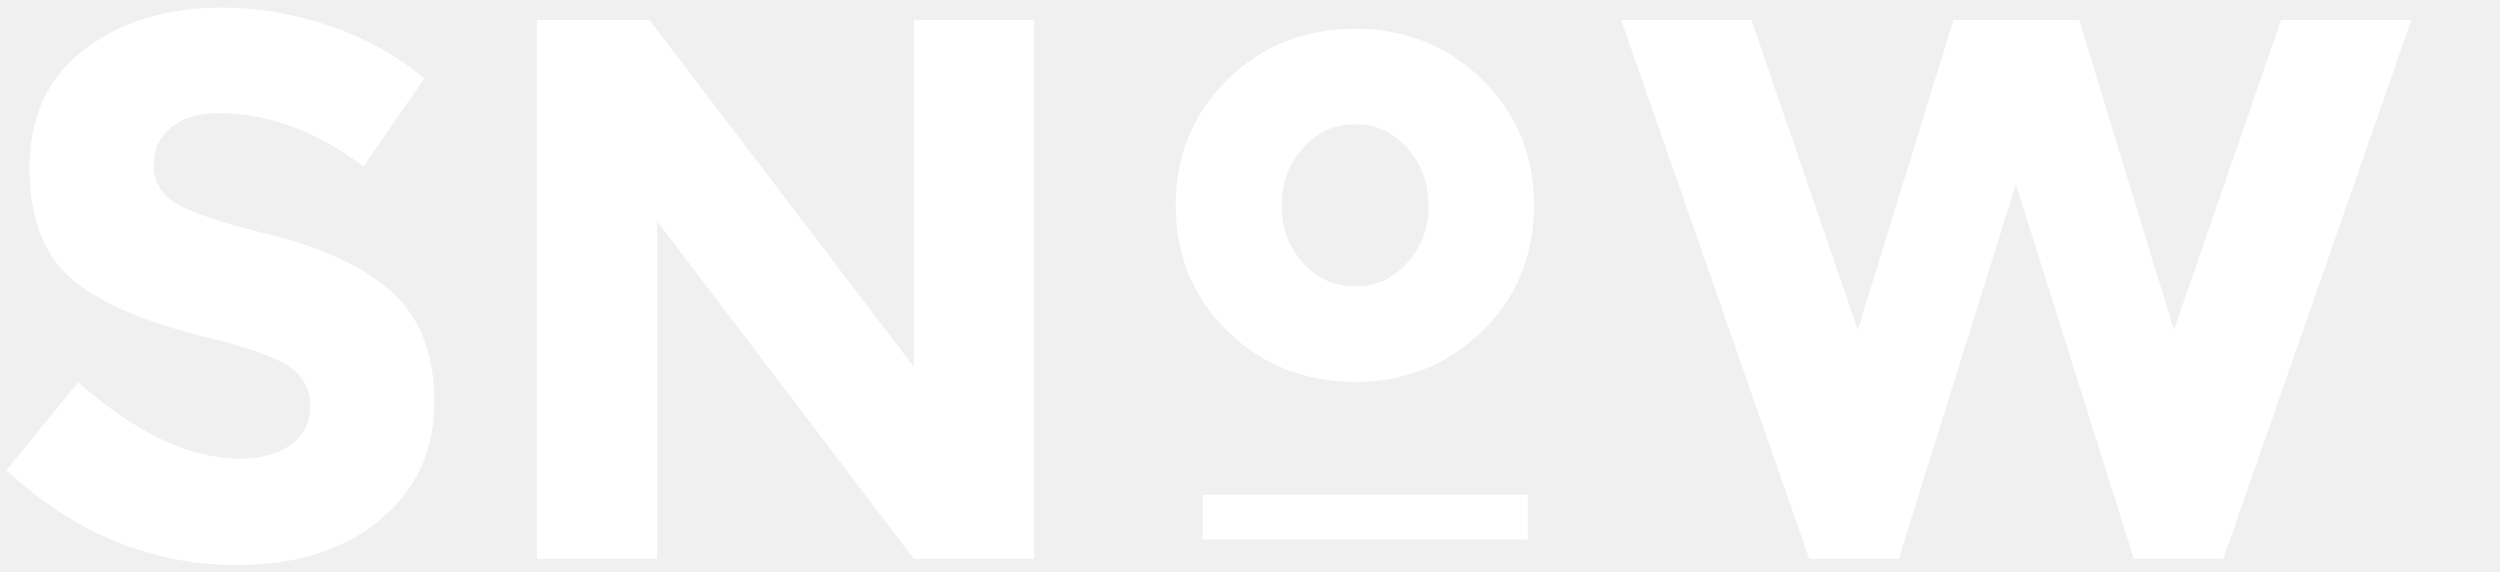
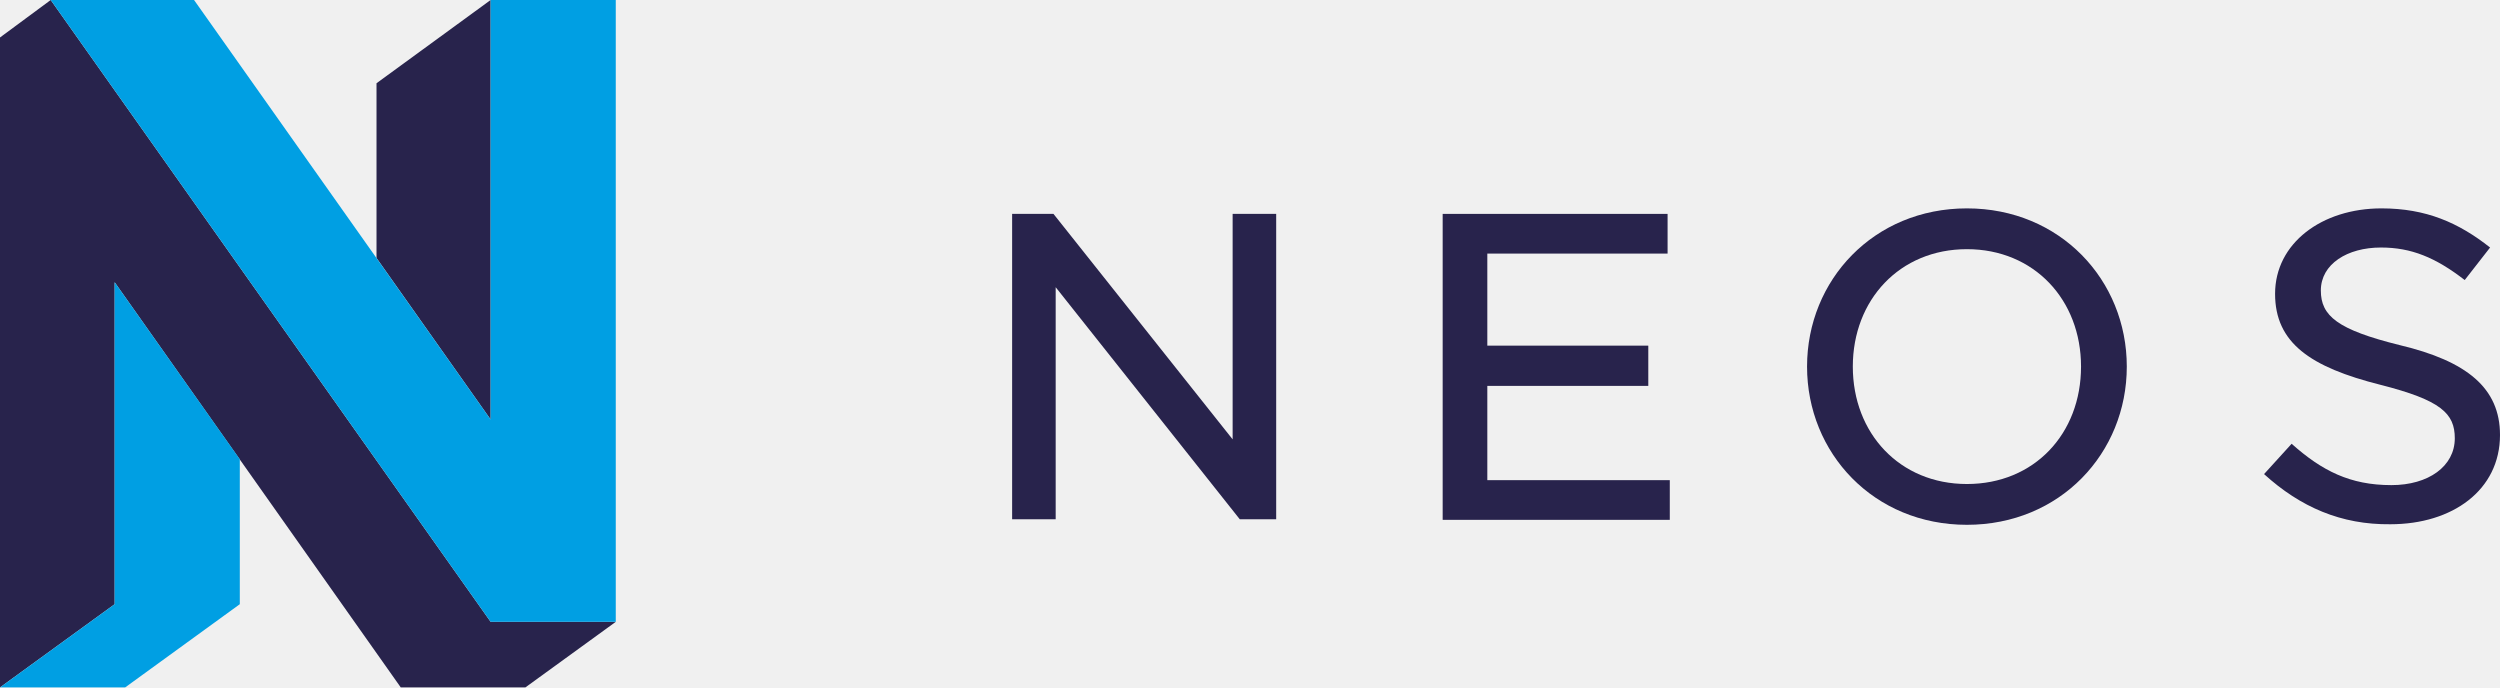
- <svg xmlns="http://www.w3.org/2000/svg" version="1.1" id="Layer_1" x="0px" y="0px" width="140px" height="32px" viewBox="0 0 140 32" enable-background="new 0 0 140 32" xml:space="preserve">
-   <g>
-     <g>
-       <path fill="#FFFFFF" d="M9.577,7.14C8.929,7.673,8.605,8.378,8.605,9.256s0.396,1.575,1.187,2.094    c0.792,0.518,2.619,1.13,5.483,1.835c2.864,0.706,5.088,1.764,6.671,3.173c1.583,1.41,2.375,3.469,2.375,6.174    c0,2.707-1.015,4.901-3.043,6.585c-2.029,1.684-4.7,2.525-8.009,2.525c-4.778,0-9.082-1.771-12.91-5.311l4.015-4.922    c3.253,2.85,6.261,4.273,9.024,4.273c1.237,0,2.209-0.265,2.915-0.798c0.705-0.532,1.057-1.253,1.057-2.159    s-0.374-1.626-1.122-2.159c-0.749-0.531-2.231-1.071-4.447-1.619c-3.512-0.834-6.081-1.921-7.707-3.259    c-1.626-1.338-2.439-3.439-2.439-6.303c0-2.864,1.029-5.073,3.087-6.627c2.058-1.555,4.626-2.332,7.707-2.332    c2.014,0,4.029,0.345,6.044,1.036c2.014,0.691,3.771,1.67,5.268,2.936l-3.411,4.922c-2.62-1.986-5.326-2.979-8.117-2.979    C11.11,6.342,10.224,6.608,9.577,7.14z" />
-       <path fill="#FFFFFF" d="M51.176,1.117h6.736v30.18h-6.736L36.798,12.386v18.911h-6.735V1.117h6.304l14.809,19.43V1.117z" />
-     </g>
-     <g>
-       <g>
-         <path fill="#FFFFFF" d="M104.038,18.475l5.354-17.357h7.037l5.312,17.357l6.001-17.357h7.297l-10.535,30.18h-5.009l-6.604-20.983     l-6.563,20.983h-5.009L90.783,1.117h7.296L104.038,18.475z" />
-       </g>
-       <g>
-         <path fill="#FFFFFF" stroke="#FFFFFF" stroke-width="2" stroke-miterlimit="10" d="M82.297,17.837     c-1.738,1.698-3.881,2.548-6.423,2.548c-2.544,0-4.687-0.85-6.425-2.548c-1.739-1.698-2.609-3.811-2.609-6.338     s0.87-4.64,2.609-6.338c1.739-1.699,3.881-2.548,6.425-2.548c2.542,0,4.685,0.849,6.423,2.548     c1.739,1.698,2.609,3.811,2.609,6.338S84.036,16.139,82.297,17.837z M80.993,11.511c0-1.534-0.492-2.843-1.477-3.926     c-0.985-1.083-2.195-1.625-3.632-1.625c-1.436,0-2.646,0.542-3.629,1.625c-0.985,1.083-1.478,2.392-1.478,3.926     s0.492,2.839,1.478,3.914c0.983,1.075,2.193,1.612,3.629,1.612c1.437,0,2.646-0.538,3.632-1.612     C80.501,14.35,80.993,13.045,80.993,11.511z" />
-       </g>
-       <g>
-         <path fill="#FFFFFF" stroke="#FFFFFF" stroke-miterlimit="10" d="M85.055,28.214v1.501H67.85v-1.501H85.055z" />
-       </g>
+ <svg xmlns="http://www.w3.org/2000/svg" version="1.1" id="Ebene_1" x="0px" y="0px" viewBox="0 0 453.5 124.7" style="enable-background:new 0 0 453.5 124.7;" xml:space="preserve">
+   <style type="text/css">
+ 	.st0{fill:#28234C;}
+ 	.st1{fill:#009FE3;}
+ </style>
+   <g id="Ebene_2">
+     <g id="Layer_1">
+       <path class="st0" d="M410.7,86l5-5.5c5.5,4.9,10.6,7.5,18.1,7.5c6.7,0,11.5-3.4,11.5-8.5c0-4.5-2.5-6.9-13.5-9.7    c-12.7-3.2-19.1-7.6-19.1-16.5c0-9.2,8.5-15.5,19.3-15.5c8.1,0,14,2.6,19.7,7.1l-4.6,5.9c-5.3-4.1-9.7-5.9-15.2-5.9    c-6.1,0-10.9,3-10.9,7.8c0,4.6,3,7.1,14.3,9.9c12.2,2.9,18.2,7.8,18.2,16.3c0,10-8.6,16.2-19.9,16.2C424.7,95.2,417.3,92,410.7,86    z" />
+       <path class="st0" d="M327.8,66.5c0-15.7,12.1-28.7,29-28.7s29,13,29,28.7s-12.1,28.7-29,28.7S327.8,82.2,327.8,66.5z M377.5,66.5    c0-12.1-8.5-21.3-20.7-21.3s-20.7,9.2-20.7,21.3s8.5,21.3,20.7,21.3S377.5,78.7,377.5,66.5L377.5,66.5z" />
+       <path class="st0" d="M302.5,38.8V46h-32.7v16.7H299V70h-29.2v17.1h33.1v7.2h-41.2V38.8H302.5z" />
+       <path class="st0" d="M191.1,38.8l32.5,40.9V38.8h7.9v55.4h-6.6l-33.4-42.1v42.1h-7.9V38.8H191.1z" />
+       <polygon class="st0" points="89,0 68.3,15.1 68.3,46.8 89,76.1   " />
+       <polygon class="st0" points="89,112.8 9.2,0 0,6.8 0,124.7 20.8,109.6 20.8,51.2 72.7,124.7 95.3,124.7 111.7,112.8   " />
+       <polygon class="st1" points="20.8,51.2 20.8,109.6 0,124.7 22.7,124.7 43.5,109.6 43.5,83.3   " />
+       <polygon class="st1" points="89,76.1 89,0 111.7,0 111.7,112.8 89,112.8 9.2,0 35.2,0   " />
    </g>
  </g>
</svg>
